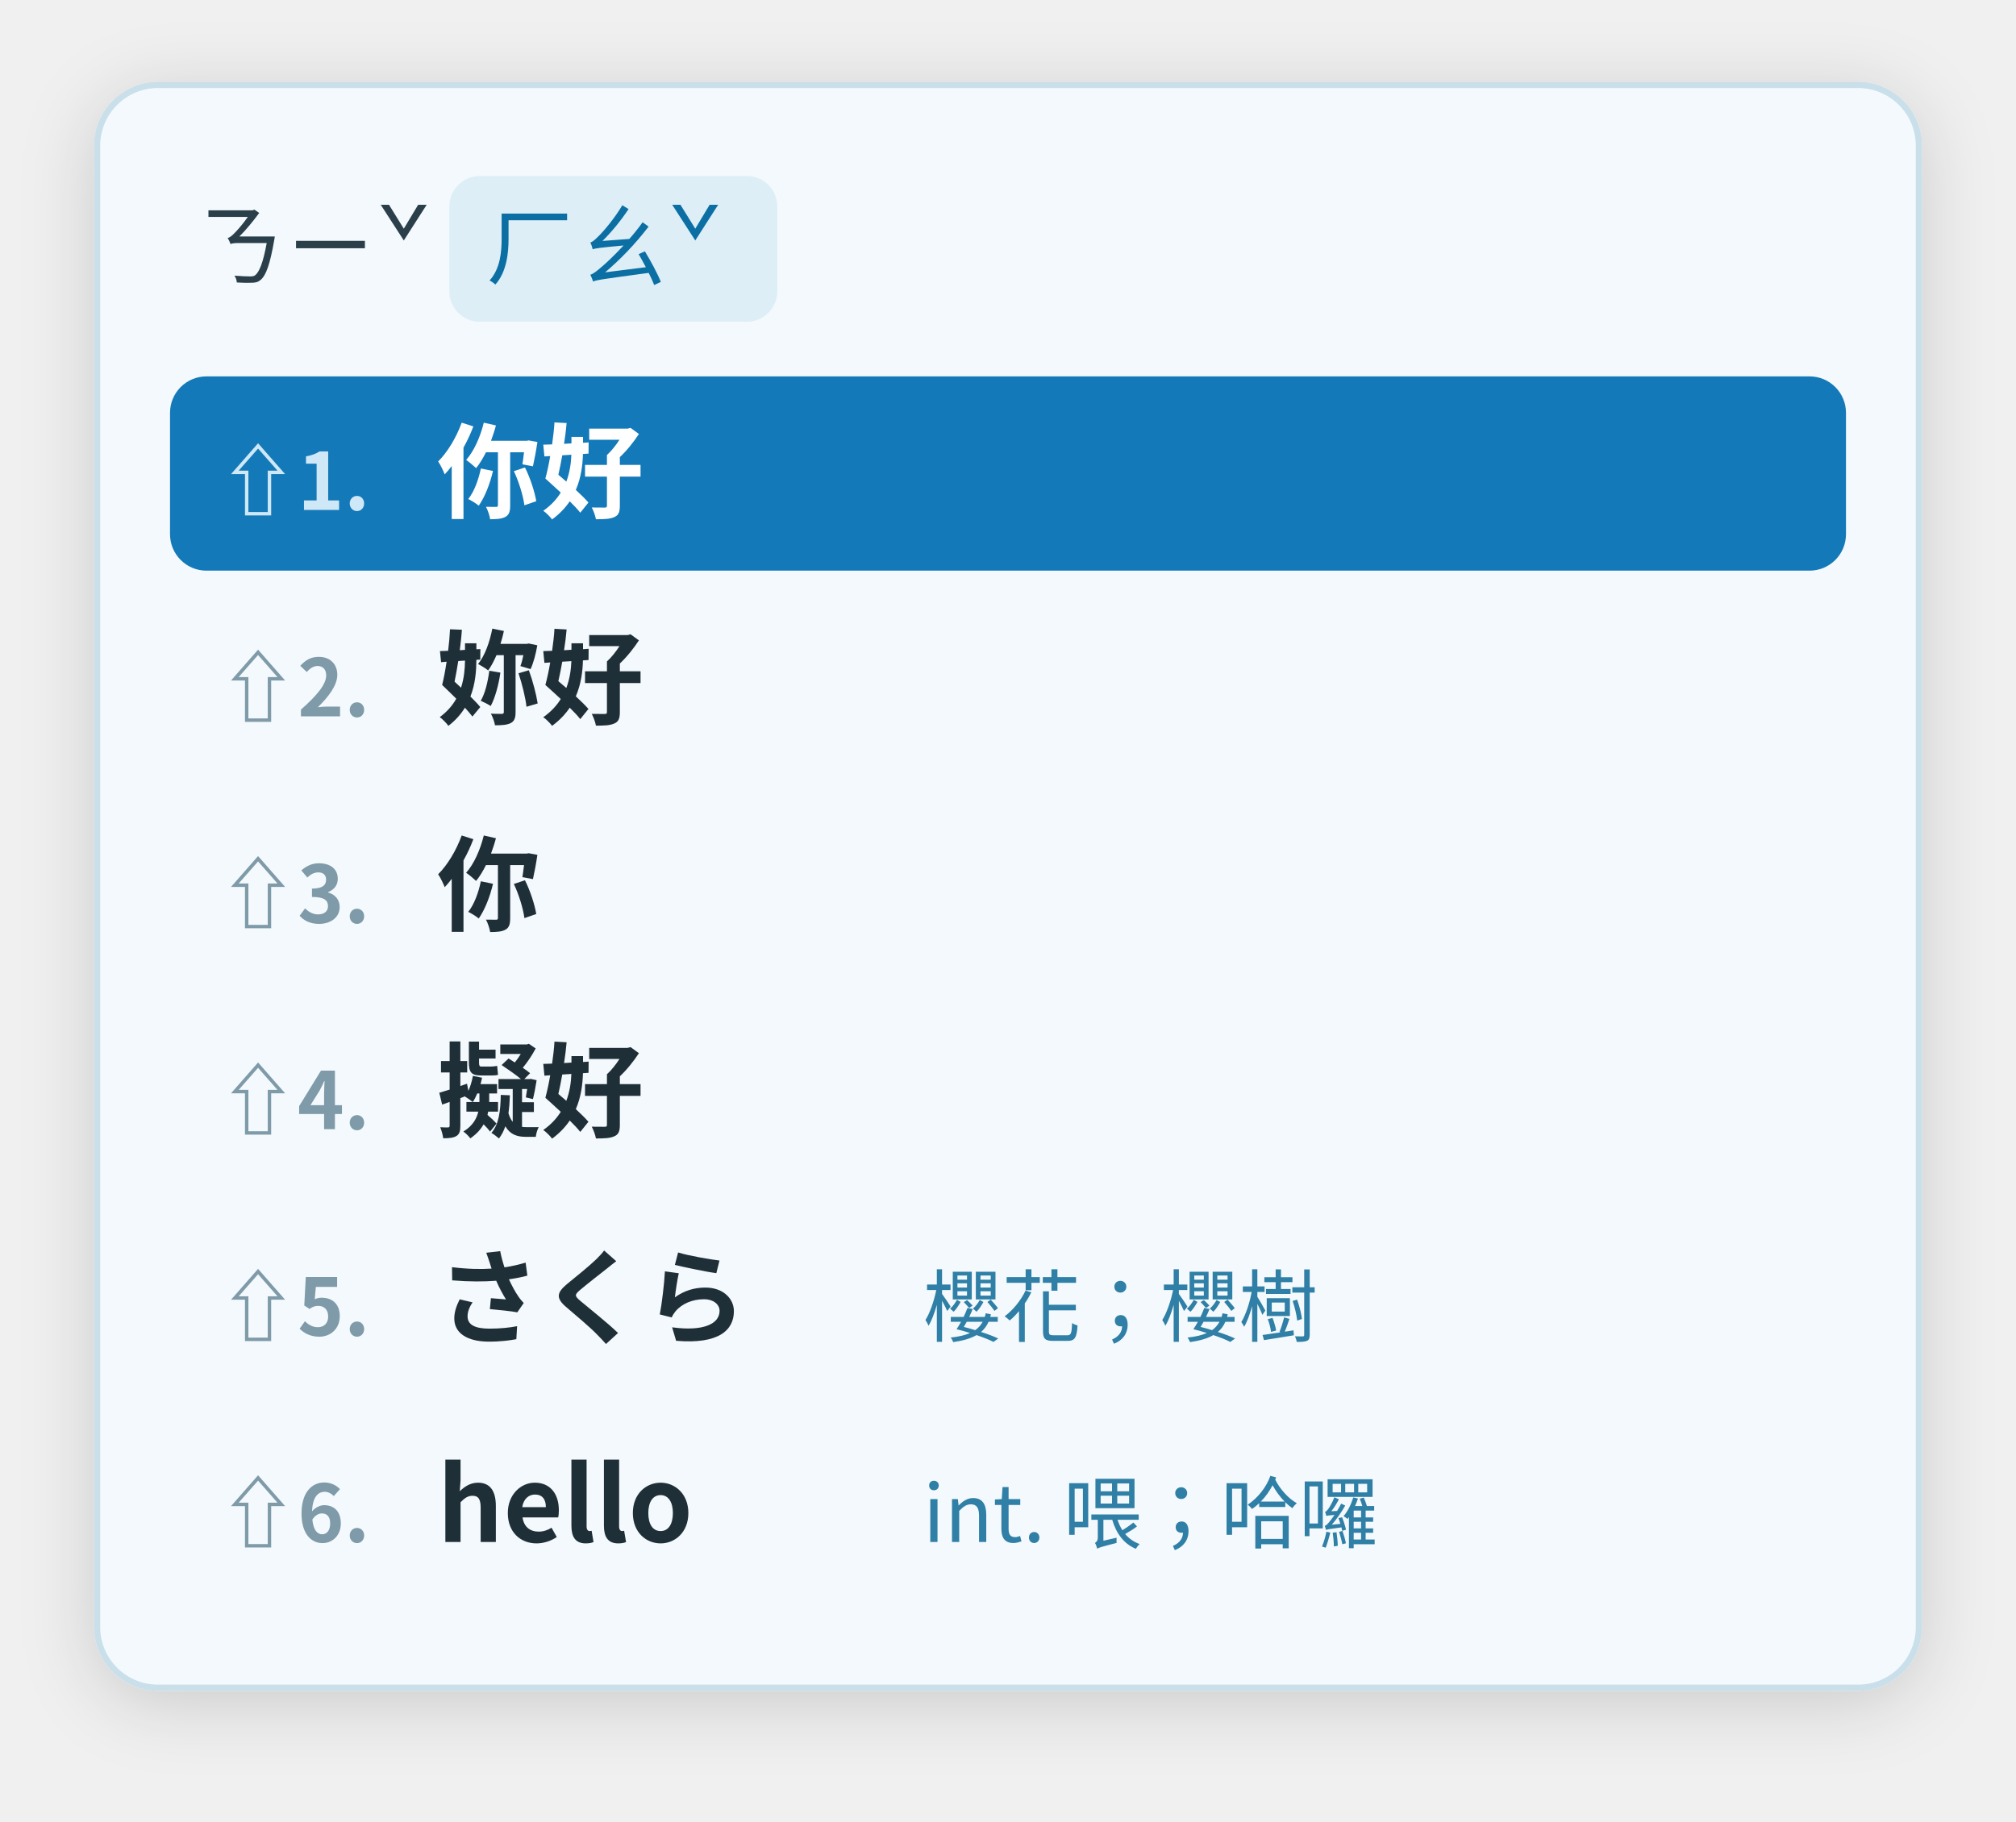
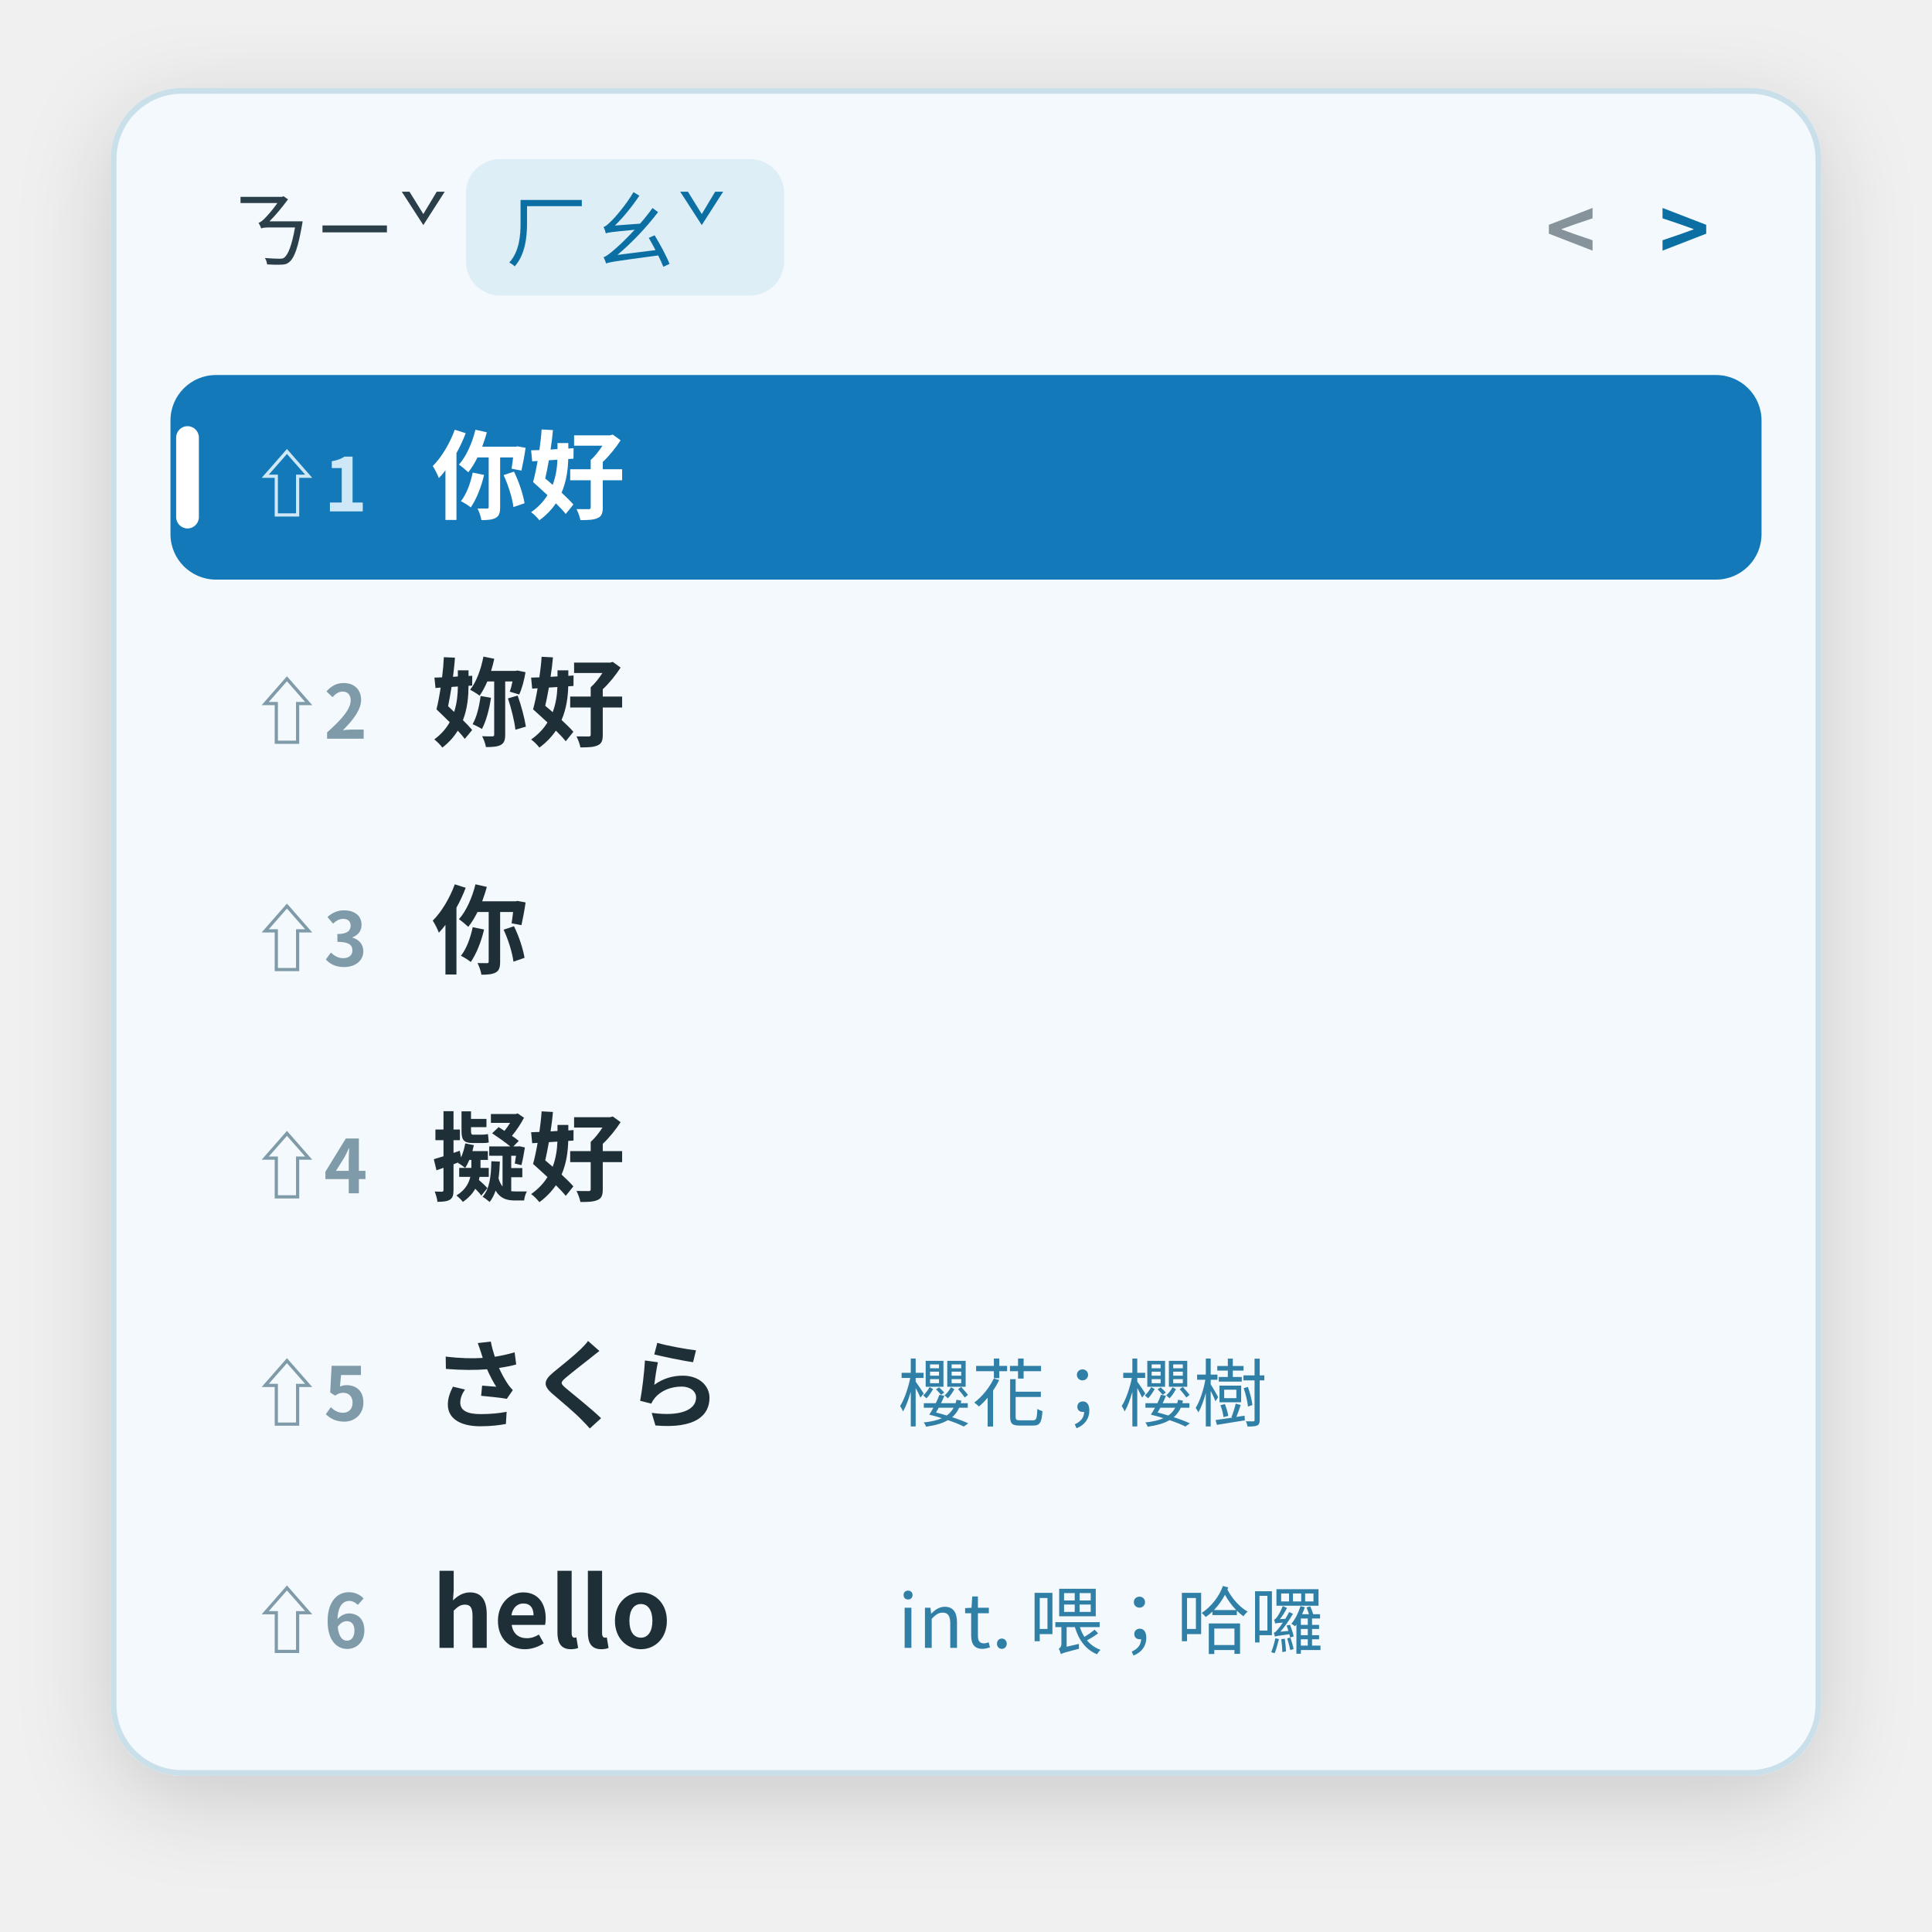
- <svg xmlns="http://www.w3.org/2000/svg" width="332" height="300" viewBox="0 0 332 300" role="img" aria-label="Nat Ocean 主題預覽">
+ <svg xmlns="http://www.w3.org/2000/svg" width="340" height="340" viewBox="0 0 340 340" role="img" aria-label="Nat Ocean 主題預覽">
  <defs>
-     <filter id="s" x="-20%" y="-20%" width="140%" height="150%">
-       <feDropShadow dx="0" dy="2" stdDeviation="6" flood-color="#000" flood-opacity="0.16" />
+     <filter id="s" x="-25%" y="-20%" width="150%" height="160%">
+       <feDropShadow dx="0" dy="4" stdDeviation="8" flood-color="#000" flood-opacity="0.16" />
    </filter>
  </defs>
-   <g transform="translate(16,14)" font-family="'Microsoft JhengHei','PingFang TC','Noto Sans CJK TC','Noto Sans TC',sans-serif">
-     <rect width="300" height="264" rx="10" fill="#F3F9FC" stroke="#C9DFEA" stroke-width="1" filter="url(#s)" />
-     <text x="16" y="32" font-size="15" fill="#2B3F4A">ㄋㄧˇ</text>
-     <rect x="58" y="15" width="54" height="24" rx="5" fill="#DDEEF6" />
-     <text x="64" y="32" font-size="15" fill="#0B6FA4">ㄏㄠˇ</text>
-     <rect x="12" y="48" width="276" height="32" rx="6" fill="#1479B8" />
-     <text x="20" y="70" font-size="13" font-weight="600" fill="#CFE8F7">⇧1.</text>
-     <text x="56" y="70" font-size="17" font-weight="700" fill="#FFFFFF">你好</text>
-     <text x="20" y="104" font-size="13" font-weight="600" fill="#7F9AA8">⇧2.</text>
-     <text x="56" y="104" font-size="17" font-weight="700" fill="#1F2F38">妳好</text>
-     <text x="20" y="138" font-size="13" font-weight="600" fill="#7F9AA8">⇧3.</text>
-     <text x="56" y="138" font-size="17" font-weight="700" fill="#1F2F38">你</text>
-     <text x="20" y="172" font-size="13" font-weight="600" fill="#7F9AA8">⇧4.</text>
-     <text x="56" y="172" font-size="17" font-weight="700" fill="#1F2F38">擬好</text>
-     <text x="20" y="206" font-size="13" font-weight="600" fill="#7F9AA8">⇧5.</text>
-     <text x="56" y="206" font-size="17" font-weight="700" fill="#1F2F38">さくら</text>
-     <text x="136" y="206" font-size="13" fill="#2F7FA6">櫻花；櫻樹</text>
-     <text x="20" y="240" font-size="13" font-weight="600" fill="#7F9AA8">⇧6.</text>
-     <text x="56" y="240" font-size="17" font-weight="700" fill="#1F2F38">hello</text>
-     <text x="136" y="240" font-size="13" fill="#2F7FA6">int. 喂；哈囉</text>
+   <g transform="translate(20,16)" font-family="'Microsoft JhengHei','PingFang TC','Noto Sans CJK TC','Noto Sans TC',sans-serif">
+     <rect width="300" height="296" rx="12" fill="#F3F9FC" stroke="#C9DFEA" stroke-width="1" filter="url(#s)" />
+     <text x="20" y="30" font-size="15" fill="#2B3F4A">ㄋㄧˇ</text>
+     <rect x="62" y="12" width="56" height="24" rx="6" fill="#DDEEF6" />
+     <text x="69" y="30" font-size="15" fill="#0B6FA4">ㄏㄠˇ</text>
+     <text x="252" y="30" font-size="15" font-weight="600" fill="#2B3F4A" opacity="0.55">&lt;</text>
+     <text x="272" y="30" font-size="15" font-weight="600" fill="#0B6FA4">&gt;</text>
+     <rect x="10" y="50" width="280" height="36" rx="8" fill="#1479B8" />
+     <rect x="11" y="59" width="4" height="18" rx="2" fill="#FFFFFF" />
+     <text x="24" y="74" font-size="13" font-weight="600" fill="#CFE8F7">⇧1</text>
+     <text x="56" y="74" font-size="17" font-weight="700" fill="#FFFFFF">你好</text>
+     <text x="24" y="114" font-size="13" font-weight="600" fill="#7F9AA8">⇧2</text>
+     <text x="56" y="114" font-size="17" font-weight="700" fill="#1F2F38">妳好</text>
+     <text x="24" y="154" font-size="13" font-weight="600" fill="#7F9AA8">⇧3</text>
+     <text x="56" y="154" font-size="17" font-weight="700" fill="#1F2F38">你</text>
+     <text x="24" y="194" font-size="13" font-weight="600" fill="#7F9AA8">⇧4</text>
+     <text x="56" y="194" font-size="17" font-weight="700" fill="#1F2F38">擬好</text>
+     <text x="24" y="234" font-size="13" font-weight="600" fill="#7F9AA8">⇧5</text>
+     <text x="56" y="234" font-size="17" font-weight="700" fill="#1F2F38">さくら</text>
+     <text x="138" y="234" font-size="13" fill="#2F7FA6">櫻花；櫻樹</text>
+     <text x="24" y="274" font-size="13" font-weight="600" fill="#7F9AA8">⇧6</text>
+     <text x="56" y="274" font-size="17" font-weight="700" fill="#1F2F38">hello</text>
+     <text x="138" y="274" font-size="13" fill="#2F7FA6">int. 喂；哈囉</text>
  </g>
</svg>
